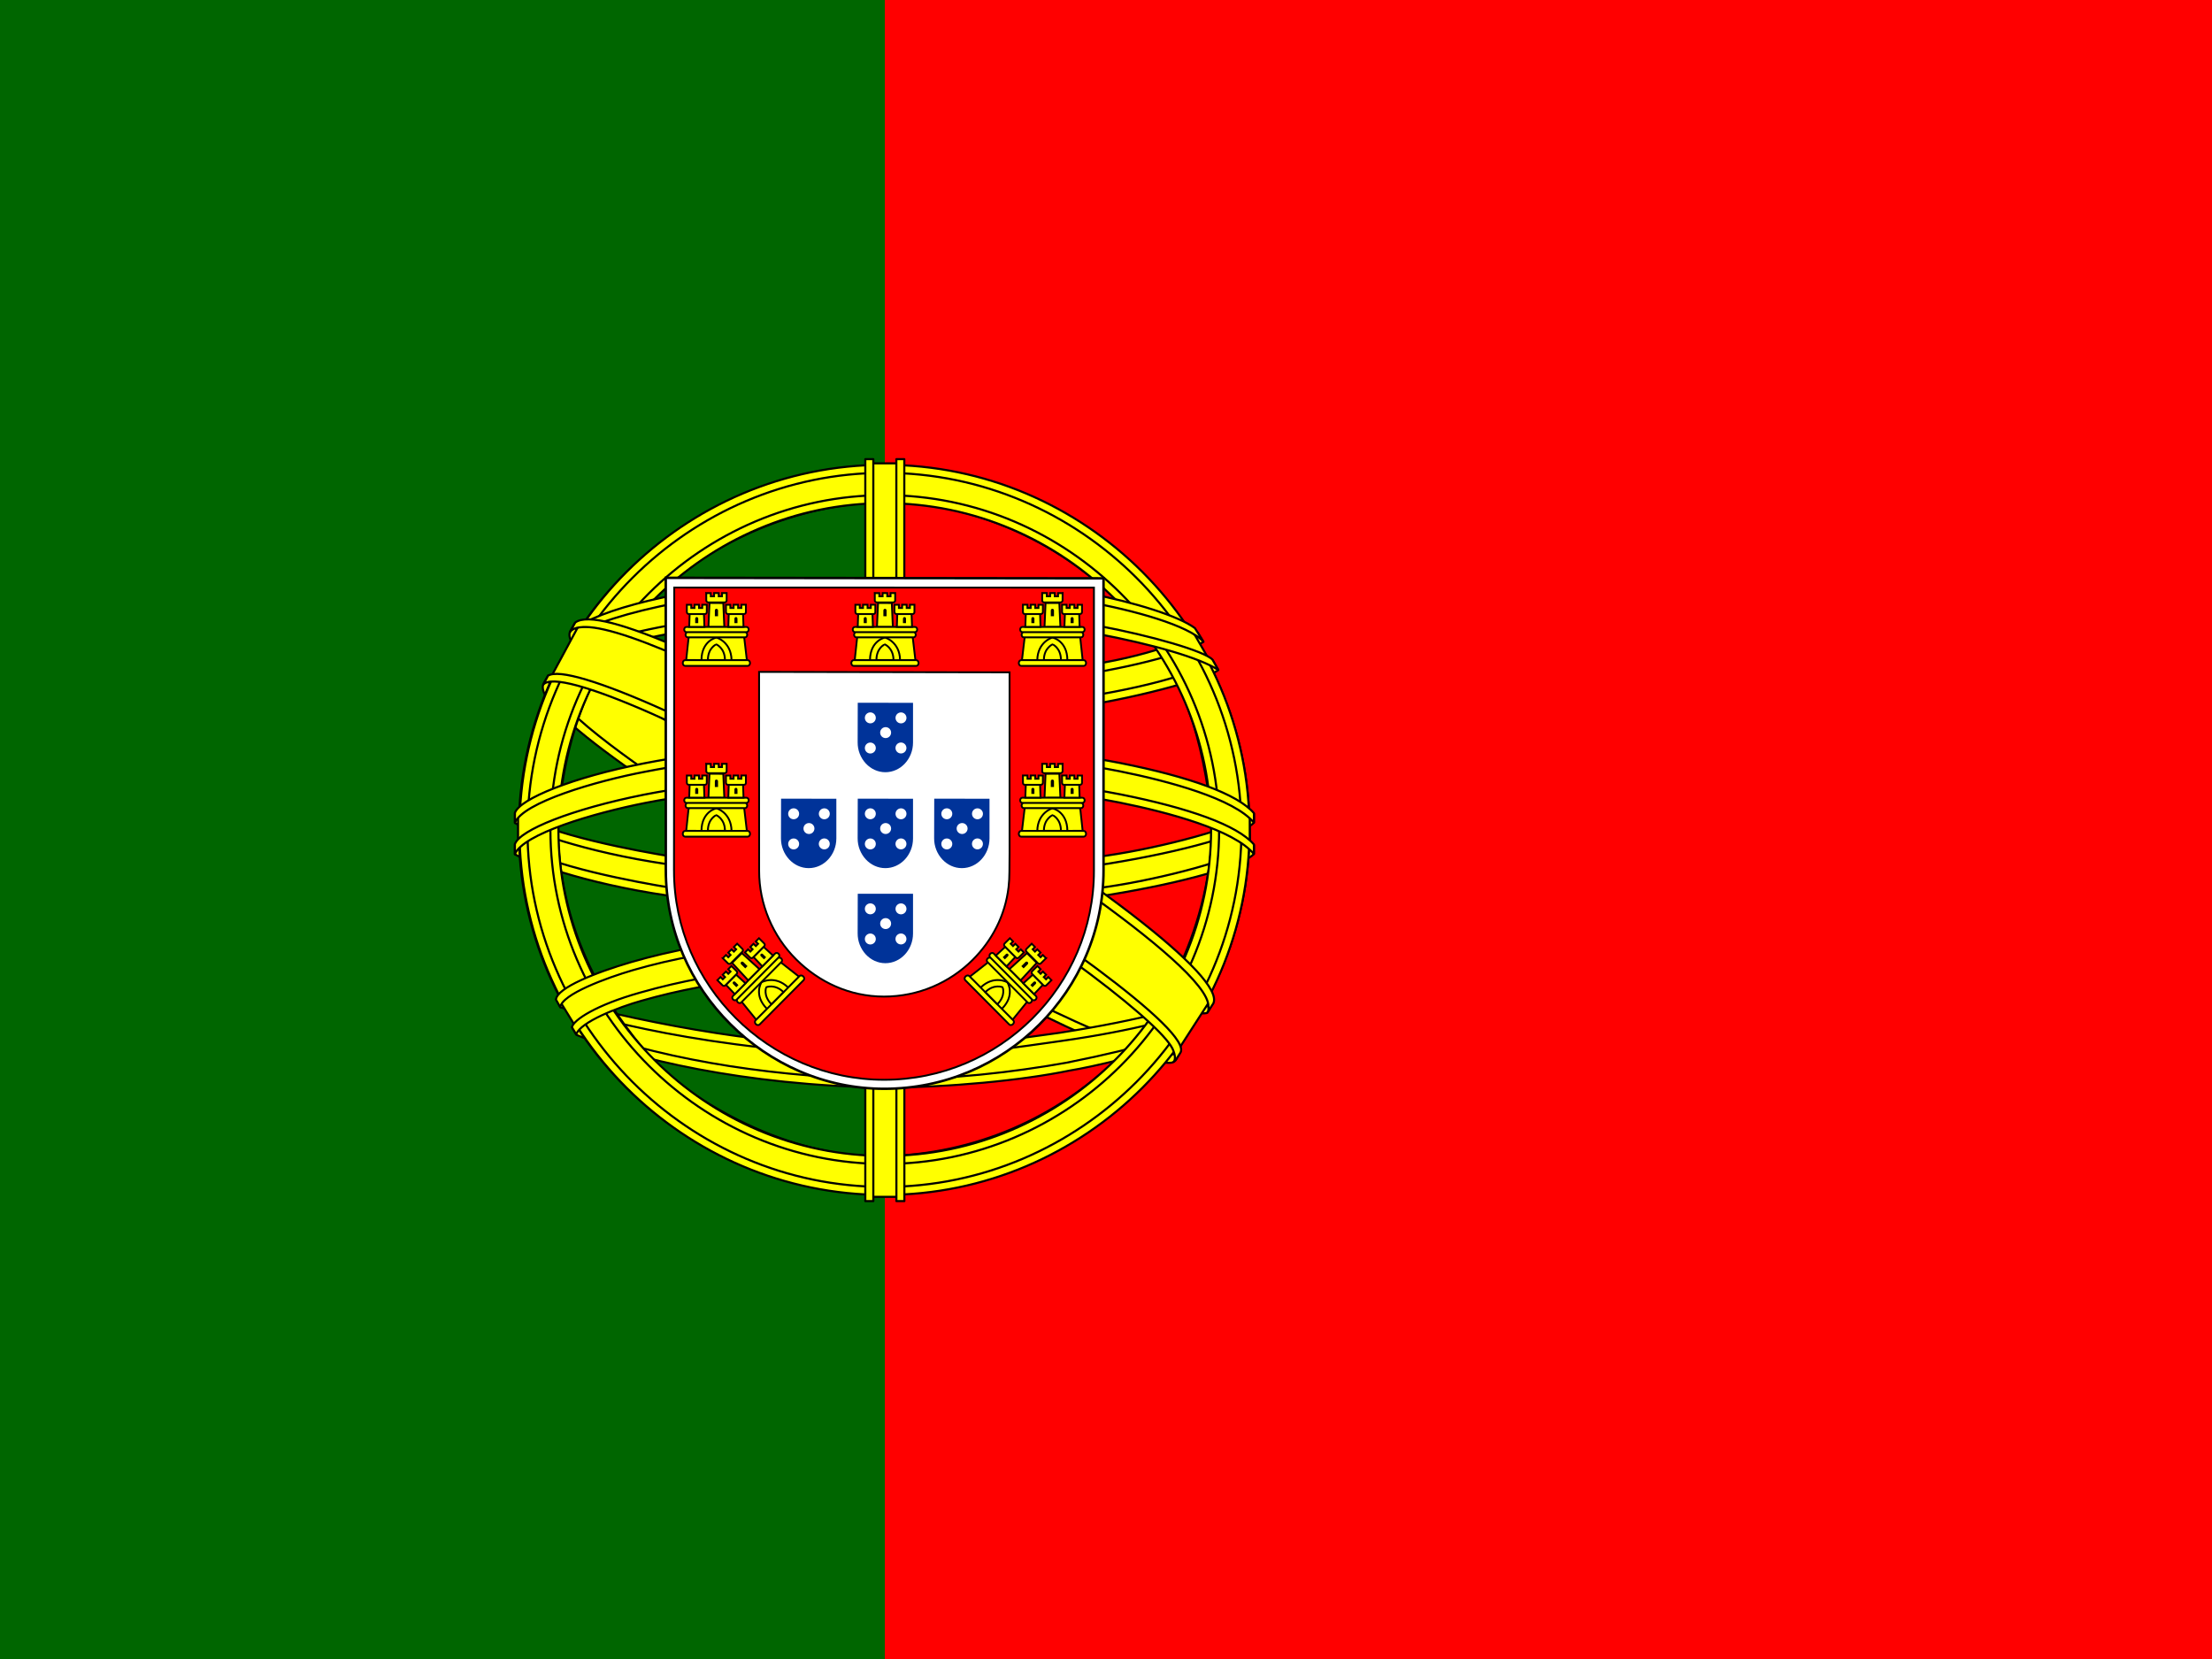
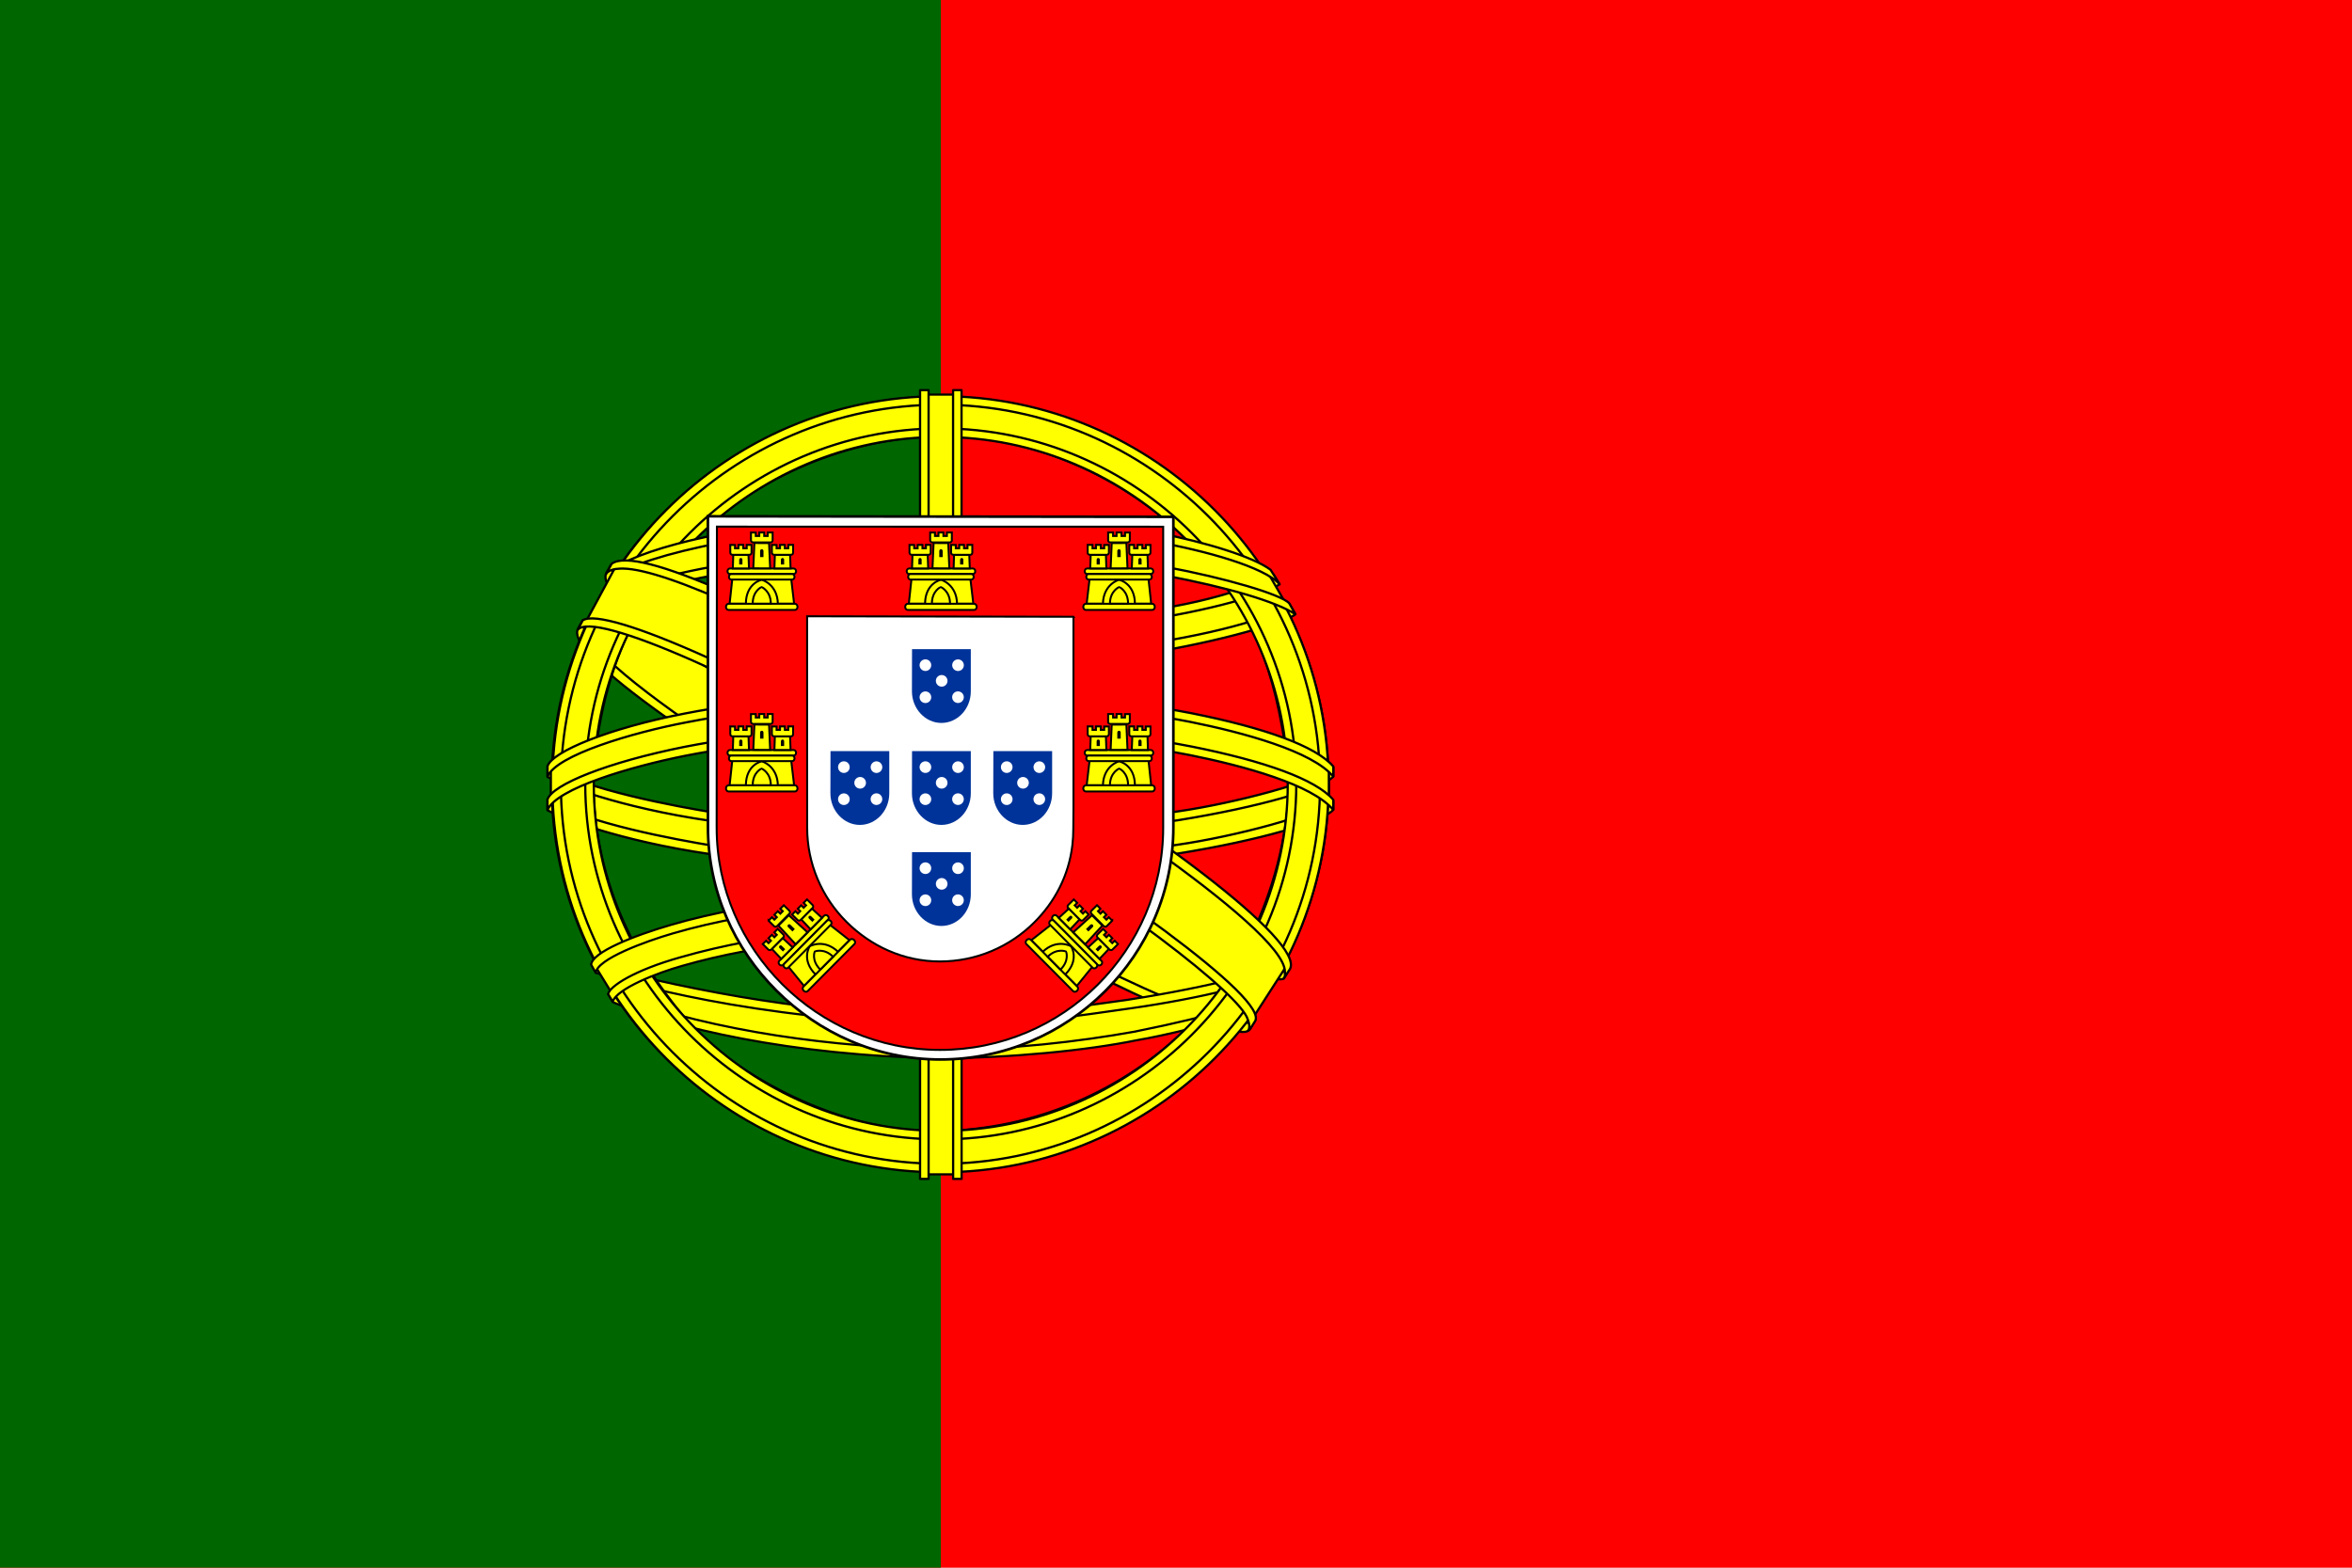
- <svg xmlns="http://www.w3.org/2000/svg" xmlns:xlink="http://www.w3.org/1999/xlink" height="480" width="640" viewBox="0 0 640 480">
-   <path fill="red" d="M256 0h384v480H256z" />
-   <path fill="#060" d="M0 0h256v480H0z" />
-   <g fill="#ff0" fill-rule="evenodd" stroke="#000" stroke-width=".573" stroke-linecap="round" stroke-linejoin="round">
-     <path d="M339.456 306.176c-32.224-.97-179.99-93.205-181.003-107.893l8.16-13.608c14.657 21.297 165.717 110.998 180.555 107.82l-7.712 13.677" stroke-width=".611" />
-     <path d="M164.896 182.827c-2.89 7.78 38.56 33.406 88.43 63.737 49.87 30.33 92.87 49.073 96.056 46.385.195-.348 1.57-2.71 1.443-2.692-.598.9-2.052 1.184-4.32.53-13.474-3.886-48.614-20.016-92.133-46.406-43.518-26.392-81.38-50.714-87.265-61.047-.41-.716-.7-2.023-.642-3.04h-.143l-1.253 2.19-.173.342zm175.317 123.776c-.546.99-1.565 1.024-3.5.812-12.053-1.334-48.628-19.12-91.906-45.028-50.358-30.144-91.947-57.61-87.435-64.79l1.228-2.17.242.076c-4.058 12.165 82.077 61.417 87.148 64.557 49.84 30.877 91.856 48.908 95.575 44.222l-1.353 2.326v-.002z" stroke-width=".611" />
-     <path d="M256.18 207.18c32.254-.256 72.055-4.41 94.96-13.537l-4.936-8.018c-13.538 7.493-53.557 12.42-90.295 13.157-43.453-.4-74.124-4.446-89.49-14.757l-4.66 8.538c28.25 11.954 57.198 14.493 94.422 14.616" stroke-width=".611" />
-     <path d="M352.47 193.824c-.79 1.26-15.727 6.412-37.732 10.214-14.92 2.274-34.383 4.22-58.67 4.242-23.076.022-41.926-1.62-56.197-3.555-23.1-3.622-35.02-8.66-39.428-10.442.42-.838.692-1.426 1.098-2.21 12.688 5.053 24.666 8.1 38.698 10.258 14.177 1.92 32.8 3.587 55.76 3.566 24.176-.025 43.424-2.117 58.258-4.324 22.565-3.64 34.892-8.324 36.623-10.5l1.593 2.752h-.002zm-4.332-8.13c-2.446 1.963-14.632 6.285-36.073 9.71-14.31 2.05-32.504 3.886-55.75 3.908-22.084.022-40.127-1.466-53.85-3.465-21.775-2.844-33.365-7.974-37.543-9.47.416-.72.84-1.432 1.274-2.148 3.25 1.636 14.435 6.176 36.508 9.303 13.568 1.924 31.638 3.358 53.613 3.335 23.136-.023 41.123-1.894 55.34-3.934 21.553-2.965 33.15-8.477 34.91-9.857l1.572 2.614v.003zm-197.866 60.343c19.838 10.67 63.9 16.047 105.594 16.417 37.963.06 87.42-5.868 105.916-15.67l-.51-10.678c-5.785 9.042-58.786 17.716-105.818 17.36-47.033-.354-90.707-7.618-105.266-17.022l.084 9.59" stroke-width=".611" />
-     <path d="M362.795 244.5v2.548c-2.78 3.324-20.208 8.347-42.066 11.885-16.635 2.55-38.323 4.474-65.347 4.474-25.673 0-46.147-1.83-62.024-4.268-25.1-3.656-41.152-10.056-44.375-11.966l.015-2.97c9.68 6.435 35.905 11.142 44.71 12.584 15.775 2.42 36.127 4.238 61.672 4.238 26.898 0 48.463-1.91 64.994-4.444 15.68-2.266 38.02-8.157 42.418-12.08zm.01-9.057v2.547c-2.778 3.32-20.208 8.345-42.065 11.882-16.635 2.55-38.322 4.474-65.346 4.474-25.674 0-46.147-1.828-62.025-4.268-25.098-3.653-41.15-10.053-44.374-11.964l.014-2.97c9.68 6.434 35.905 11.143 44.712 12.582 15.774 2.423 36.126 4.24 61.67 4.24 26.898 0 48.464-1.91 64.994-4.446 15.68-2.265 38.02-8.156 42.418-12.08v.003zM255.776 304.34c-45.623-.27-84.716-12.435-92.97-14.446l6.02 9.424c14.58 6.133 52.718 15.274 87.388 14.262 34.67-1.01 64.97-3.697 86.323-14.092l6.172-9.765c-14.553 6.853-64.074 14.548-92.935 14.618" stroke-width=".611" />
-     <path d="M344.853 297.3a143.02 143.02 0 0 1-2.77 4.086c-10.07 3.55-25.94 7.28-32.636 8.367-13.68 2.818-34.843 4.9-53.625 4.91-40.416-.592-73.5-8.504-89.063-15.253l-1.257-2.16.205-.323 2.13.826c27.678 9.902 58.764 13.853 88.21 14.562 18.71.066 37.436-2.144 52.58-4.852 23.222-4.653 32.612-8.16 35.493-9.75l.734-.41zm5.352-8.826c.023.028.047.054.07.083a287.226 287.226 0 0 1-2.093 3.48c-5.372 1.92-19.95 6.185-41.237 9.162-14.025 1.91-22.743 3.76-50.644 4.302-52.282-1.33-86.132-11.553-94.174-14.075l-1.192-2.286c30.3 7.91 61.25 13.433 95.37 13.997 25.525-.544 36.385-2.424 50.294-4.32 24.823-3.86 37.33-7.946 41.083-9.126a2.845 2.845 0 0 0-.164-.212l2.692-1.005-.002.002z" stroke-width=".587" />
-     <path d="M350.752 237.61c.148 30.013-15.21 56.946-27.582 68.827-17.502 16.81-40.707 27.623-67.807 28.12-30.26.557-58.794-19.17-66.448-27.838-14.963-16.945-27.145-38.462-27.536-67.46 1.853-32.757 14.712-55.574 33.352-71.22 18.64-15.647 43.46-23.268 64.13-22.723 23.847.63 51.705 12.33 70.955 35.554 12.61 15.22 18.072 31.733 20.935 56.74zM255.62 134.847c58.118 0 105.916 47.294 105.916 105.283 0 57.987-47.798 105.283-105.916 105.283-58.117 0-105.52-47.295-105.52-105.284 0-57.99 47.403-105.284 105.52-105.284" stroke-width=".611" />
-     <path d="M255.904 134.485c58.17 0 105.612 47.45 105.612 105.624 0 58.173-47.443 105.62-105.612 105.62-58.17 0-105.612-47.446-105.612-105.62 0-58.176 47.443-105.625 105.612-105.625zM152.617 240.11c0 56.81 46.65 103.297 103.287 103.297 56.637 0 103.29-46.487 103.29-103.298 0-56.814-46.654-103.3-103.29-103.3s-103.287 46.49-103.287 103.3z" stroke-width=".611" />
-     <path d="M255.99 143.264c53.046 0 96.74 43.542 96.74 96.75 0 53.21-43.695 96.75-96.74 96.75-53.046 0-96.74-43.54-96.74-96.75 0-53.208 43.695-96.75 96.74-96.75zm-94.417 96.75c0 51.93 42.645 94.426 94.416 94.426 51.77 0 94.415-42.495 94.415-94.426 0-51.93-42.643-94.426-94.416-94.426-51.772 0-94.417 42.495-94.417 94.426z" stroke-width=".611" />
-     <path d="M260.245 134.06h-9.05l.01 212.223h9.082z" stroke-width=".611" />
-     <path d="M259.34 132.85h2.302l.02 214.666h-2.306l-.016-214.667zm-8.984 0h2.322l.003 214.668h-2.323V132.85z" stroke-width=".611" />
-     <path d="M361.59 244.197v-7.845l-6.39-5.952-36.267-9.6-52.266-5.334-62.934 3.2-44.8 10.667-9.045 6.7v7.846L172.8 233.6l54.4-8.534h52.267l38.4 4.267 26.666 6.4z" stroke-width=".611" />
-     <path d="M255.947 223.755c24.942-.046 49.14 2.363 68.336 6.1 19.807 3.96 33.746 8.913 38.512 14.476l-.006 2.756c-5.748-6.923-24.505-11.998-38.953-14.9-19.05-3.705-43.086-6.098-67.89-6.05-26.174.047-50.546 2.526-69.317 6.19-15.06 2.987-35.147 8.924-37.655 14.78v-2.868c1.377-4.053 16.334-10.11 37.316-14.31 18.912-3.69 43.33-6.126 69.657-6.173zm.01-9.06c24.942-.044 49.142 2.366 68.336 6.102 19.807 3.962 33.746 8.913 38.512 14.476l-.005 2.754c-5.748-6.92-24.505-11.997-38.953-14.897-19.048-3.707-43.085-6.1-67.89-6.052-26.174.047-50.427 2.528-69.2 6.188-14.534 2.756-35.44 8.928-37.772 14.784v-2.87c1.377-4.01 16.636-10.284 37.317-14.31 18.91-3.69 43.328-6.124 69.655-6.173zm-.512-46.205c39.306-.196 73.59 5.496 89.275 13.53l5.72 9.9c-13.632-7.348-50.618-14.988-94.937-13.845-36.11.222-74.696 3.975-94.055 14.304l6.83-11.424c15.89-8.24 53.358-12.42 87.17-12.463" stroke-width=".611" />
-     <path d="M255.968 176.66c22.418-.058 44.08 1.206 61.308 4.315 16.043 2.986 31.344 7.467 33.53 9.877l1.698 2.998c-5.32-3.475-18.56-7.343-35.562-10.567-17.073-3.21-38.72-4.272-61.013-4.213-25.305-.087-44.963 1.25-61.835 4.19-17.843 3.34-30.223 8.11-33.277 10.375l1.662-3.168c5.934-3.028 15.35-6.677 31.172-9.525 17.447-3.187 37.315-4.143 62.317-4.28zm-.01-9.05c21.454-.055 42.637 1.14 59.15 4.11 13.022 2.534 25.9 6.492 30.617 10.014l2.48 3.942c-4.217-4.688-20.09-9.13-34.105-11.62-16.385-2.825-36.688-3.943-58.142-4.122-22.515.063-43.323 1.442-59.47 4.382-15.403 2.93-25.343 6.402-29.55 9.112l2.183-3.292c5.805-3.056 15.182-5.862 26.99-8.157 16.266-2.962 37.202-4.306 59.85-4.37zm52.469 116.4c-19.433-3.627-38.9-4.154-52.498-3.994-65.502.768-86.662 13.45-89.244 17.29l-4.895-7.98c16.677-12.088 52.345-18.866 94.493-18.173 21.886.358 40.773 1.812 56.66 4.89l-4.518 7.97" stroke-width=".611" />
-     <path d="M255.552 278.89c18.22.273 36.106 1.025 53.37 4.244l-1.252 2.207c-16.033-2.958-33.125-4.09-52.056-4-24.174-.188-48.624 2.07-69.91 8.18-6.717 1.868-17.836 6.186-18.97 9.755l-1.244-2.05c.36-2.11 7.08-6.488 19.642-10.017 24.382-6.982 47.188-8.16 70.42-8.32v.003zm.827-9.17c18.877.354 38.372 1.227 57.322 4.98L312.4 277c-17.112-3.397-33.46-4.53-55.91-4.875-24.25.044-49.974 1.773-73.363 8.573-7.55 2.2-20.583 6.955-21.018 10.72l-1.244-2.203c.283-3.42 11.565-7.88 21.715-10.833 23.57-6.853 49.36-8.615 73.8-8.66z" stroke-width=".587" />
-     <path d="M349.42 290.54l-7.872 12.21-22.615-20.083-58.666-39.467-66.134-36.267-34.336-11.744 7.318-13.57 2.485-1.353 21.333 5.333 70.4 36.267 40.534 25.6L336 272l13.867 16z" stroke-width=".611" />
-     <path d="M158.56 195.51c6.022-4.085 50.282 15.63 96.592 43.556 46.188 28.004 90.322 59.65 86.338 65.57l-1.31 2.062-.6.474c.128-.092.792-.904-.066-3.1-1.968-6.475-33.275-31.457-85.22-62.82-50.64-30.197-92.844-48.397-97.064-43.195l1.33-2.548zm192.47 94.855c3.807-7.522-37.244-38.447-88.14-68.557-52.07-29.51-89.595-46.88-96.45-41.7l-1.522 2.77c-.014.153.055-.188.377-.436 1.246-1.088 3.312-1.015 4.244-1.03 11.802.175 45.51 15.688 92.806 42.802 20.723 12.07 87.542 54.923 87.287 66.975.018 1.034.086 1.248-.304 1.76l1.7-2.584v-.003z" stroke-width=".611" />
+ <svg xmlns="http://www.w3.org/2000/svg" xmlns:xlink="http://www.w3.org/1999/xlink" width="600" height="400">
+   <rect width="600" height="400" fill="#f00" />
+   <rect width="240" height="400" fill="#060" />
+   <g fill="#ff0" fill-rule="evenodd" stroke="#000" stroke-width="0.573" stroke-linecap="round" stroke-linejoin="round">
+     <path d="m318.24,262.04c-30.21-0.91-168.74-87.38-169.69-101.15l7.65-12.757c13.741,19.966,155.36,104.06,169.27,101.08l-7.23,12.823" />
+     <path d="m154.59,146.4c-2.71,7.294,36.149,31.318,82.903,59.754,46.752,28.434,87.065,46.006,90.053,43.486,0.183-0.325,1.47-2.541,1.352-2.523-0.56,0.844-1.923,1.11-4.051,0.497-12.631-3.643-45.575-18.765-86.374-43.506-40.798-24.743-76.294-47.544-81.811-57.232-0.384-0.671-0.657-1.896-0.601-2.849l-0.134-0.002-1.175,2.053-0.161,0.322h-0.001zm164.36,116.04c-0.512,0.93-1.468,0.96-3.282,0.761-11.3-1.251-45.589-17.925-86.162-42.213-47.21-28.26-86.2-54.01-81.97-60.74l1.151-2.035,0.227,0.071c-3.804,11.405,76.948,57.578,81.702,60.522,46.724,28.947,86.115,45.851,89.601,41.458l-1.268,2.181v-0.002z" />
+     <path d="m240.17,169.23c30.237-0.239,67.55-4.132,89.023-12.69l-4.627-7.517c-12.692,7.025-50.21,11.644-84.652,12.335-40.736-0.375-69.49-4.168-83.897-13.835l-4.367,8.005c26.484,11.207,53.623,13.587,88.52,13.703" />
+     <path d="m330.44,156.71c-0.739,1.182-14.743,6.011-35.373,9.575-13.988,2.132-32.234,3.955-55.004,3.978-21.633,0.02-39.305-1.52-52.684-3.333-21.656-3.396-32.833-8.12-36.965-9.79,0.395-0.786,0.649-1.337,1.03-2.071,11.895,4.736,23.124,7.592,36.279,9.616,13.291,1.8,30.75,3.362,52.276,3.342,22.664-0.023,40.709-1.984,54.616-4.053,21.155-3.412,32.711-7.803,34.334-9.842l1.494,2.579h-0.002zm-4.06-7.623c-2.293,1.841-13.718,5.893-33.819,9.103-13.415,1.923-30.472,3.643-52.265,3.664-20.704,0.02-37.619-1.375-50.485-3.249-20.414-2.666-31.279-7.475-35.196-8.878,0.39-0.674,0.787-1.342,1.194-2.014,3.048,1.535,13.533,5.791,34.226,8.722,12.72,1.804,29.661,3.148,50.262,3.127,21.69-0.022,38.553-1.776,51.883-3.688,20.205-2.78,31.077-7.947,32.728-9.241l1.473,2.451v0.002z" />
+     <path d="m140.88,205.66c18.598,10.003,59.905,15.044,98.994,15.391,35.591,0.056,81.958-5.502,99.297-14.69l-0.477-10.012c-5.425,8.477-55.113,16.609-99.206,16.276-44.093-0.333-85.038-7.143-98.687-15.959l0.079,8.991" />
+     <path d="m340.12,204.22,0.001,2.387c-2.606,3.116-18.946,7.825-39.437,11.142-15.595,2.391-35.927,4.194-61.262,4.194-24.069,0-43.263-1.716-58.148-4.001-23.529-3.426-38.579-9.426-41.6-11.217l0.013-2.785c9.075,6.033,33.661,10.447,41.917,11.798,14.788,2.27,33.868,3.973,57.817,3.973,25.216,0,45.434-1.791,60.931-4.166,14.701-2.124,35.644-7.646,39.767-11.324h0.001zm0.01-8.492,0.001,2.387c-2.606,3.114-18.946,7.824-39.437,11.14-15.595,2.391-35.927,4.194-61.262,4.194-24.069,0-43.263-1.714-58.148-4.001-23.529-3.425-38.579-9.425-41.6-11.216l0.013-2.785c9.075,6.032,33.661,10.447,41.917,11.796,14.788,2.272,33.868,3.976,57.817,3.976,25.216,0,45.434-1.792,60.931-4.169,14.701-2.124,35.644-7.646,39.767-11.324l0.001,0.002z" />
+     <path d="m239.79,260.32c-42.772-0.255-79.421-11.659-87.16-13.544l5.643,8.834c13.67,5.75,49.424,14.32,81.927,13.371,32.504-0.948,60.91-3.466,80.928-13.211l5.786-9.155c-13.642,6.425-60.068,13.639-87.125,13.705" />
+     <path stroke-width="0.55" d="m323.3,253.72c-0.85,1.299-1.717,2.582-2.596,3.829-9.442,3.329-24.319,6.824-30.597,7.844-12.824,2.642-32.665,4.594-50.274,4.603-37.89-0.555-68.905-7.972-83.496-14.299l-1.177-2.024,0.192-0.304,1.997,0.774c25.948,9.283,55.091,12.987,82.698,13.652,17.538,0.062,35.095-2.01,49.292-4.549,21.771-4.362,30.574-7.65,33.275-9.14l0.687-0.385h-0.001zm5.017-8.275c0.022,0.026,0.044,0.05,0.065,0.078-0.636,1.073-1.291,2.165-1.962,3.262-5.036,1.8-18.702,5.799-38.659,8.589-13.149,1.791-21.322,3.526-47.479,4.034-49.015-1.247-80.75-10.831-88.289-13.195l-1.117-2.143c28.406,7.415,57.422,12.592,89.408,13.121,23.931-0.51,34.112-2.272,47.152-4.05,23.271-3.619,34.996-7.45,38.515-8.556-0.044-0.064-0.096-0.131-0.154-0.199l2.523-0.943-0.002,0.002z" />
+     <path d="m328.83,197.76c0.139,28.137-14.26,53.386-25.858,64.525-16.408,15.759-38.163,25.896-63.569,26.363-28.37,0.521-55.12-17.974-62.295-26.099-14.028-15.885-25.449-36.057-25.815-63.243,1.738-30.709,13.793-52.1,31.268-66.769s40.743-21.813,60.121-21.302c22.358,0.59,48.475,11.558,66.521,33.332,11.823,14.266,16.943,29.748,19.627,53.193zm-89.186-96.342c54.485,0,99.296,44.338,99.296,98.703,0,54.364-44.811,98.704-99.296,98.704s-98.924-44.339-98.924-98.704,44.439-98.703,98.924-98.703" />
+     <path d="m239.91,101.08c54.534,0,99.011,44.483,99.011,99.022,0,54.538-44.478,99.02-99.011,99.02-54.534,0-99.011-44.481-99.011-99.02s44.478-99.022,99.011-99.022zm-96.832,99.022c0,53.26,43.736,96.842,96.832,96.842,53.097,0,96.833-43.582,96.833-96.842,0-53.262-43.737-96.844-96.833-96.844s-96.832,43.584-96.832,96.844z" />
+     <path d="m239.99,109.31c49.731,0,90.693,40.821,90.693,90.704,0,49.884-40.963,90.703-90.693,90.703s-90.693-40.819-90.693-90.703c0-49.883,40.964-90.704,90.693-90.704zm-88.515,90.703c0,48.685,39.979,88.524,88.515,88.524s88.515-39.839,88.515-88.524c0-48.686-39.978-88.525-88.515-88.525-48.536,0-88.515,39.839-88.515,88.525z" />
+     <path d="m243.98,100.68-8.485,0,0.01,198.96,8.515,0z" />
+     <path d="m243.13,99.546h2.16l0.018,201.25h-2.162l-0.016-201.25zm-8.421,0.002h2.177l0.003,201.25h-2.178v-201.25z" />
+     <path d="m338.99,203.935,0-7.355-5.99-5.58-34-9-49-5-59,3-42,10-8.48,6.28,0,7.357l21.48-9.637,51-8h49l36,4,25,6z" />
+     <path d="m239.95,184.77c23.383-0.043,46.07,2.215,64.065,5.719,18.569,3.712,31.637,8.356,36.105,13.571l-0.005,2.582c-5.388-6.49-22.973-11.248-36.518-13.968-17.858-3.474-40.393-5.717-63.647-5.674-24.538,0.046-47.387,2.37-64.984,5.803-14.12,2.802-32.951,8.368-35.302,13.858v-2.689c1.291-3.8,15.313-9.479,34.984-13.417,17.729-3.457,40.62-5.742,65.302-5.786zm0.01-8.492c23.383-0.042,46.07,2.217,64.065,5.719,18.569,3.714,31.637,8.356,36.105,13.571l-0.005,2.582c-5.388-6.489-22.973-11.247-36.518-13.966-17.858-3.476-40.393-5.718-63.647-5.674-24.538,0.044-47.276,2.37-64.875,5.801-13.626,2.583-33.226,8.37-35.412,13.86v-2.691c1.291-3.759,15.597-9.641,34.985-13.417,17.729-3.457,40.62-5.74,65.302-5.786z" />
+     <path d="m239.48,132.96c36.849-0.184,68.99,5.152,83.695,12.685l5.364,9.279c-12.781-6.888-47.456-14.05-89.005-12.979-33.854,0.208-70.027,3.727-88.176,13.41l6.404-10.709c14.895-7.724,50.022-11.643,81.72-11.684" />
+     <path d="m239.97,140.62c21.017-0.056,41.325,1.13,57.476,4.044,15.041,2.799,29.385,7.001,31.436,9.26l1.59,2.81c-4.988-3.257-17.401-6.884-33.339-9.906-16.006-3.008-36.3-4.005-57.2-3.95-23.722-0.081-42.152,1.171-57.969,3.929-16.728,3.13-28.334,7.601-31.197,9.726l1.558-2.97c5.563-2.838,14.39-6.259,29.223-8.93,16.357-2.988,34.983-3.884,58.423-4.013h-0.001zm-0.009-8.484c20.113-0.053,39.972,1.068,55.452,3.851,12.209,2.377,24.283,6.087,28.704,9.389l2.326,3.695c-3.954-4.395-18.836-8.559-31.974-10.892-15.361-2.649-34.395-3.698-54.508-3.866-21.108,0.059-40.615,1.352-55.752,4.108-14.441,2.748-23.76,6.002-27.703,8.543l2.045-3.087c5.441-2.865,14.232-5.495,25.303-7.646,15.249-2.776,34.876-4.036,56.108-4.095z" />
+     <path d="m289.15,241.26c-18.218-3.401-36.469-3.895-49.217-3.745-61.407,0.72-81.244,12.609-83.665,16.209l-4.589-7.481c15.634-11.332,49.073-17.687,88.587-17.037,20.518,0.336,38.224,1.699,53.119,4.583l-4.236,7.473" />
+     <path stroke-width="0.55" d="m239.58,236.46c17.082,0.255,33.849,0.96,50.033,3.978l-1.172,2.069c-15.031-2.775-31.055-3.837-48.803-3.75-22.663-0.177-45.585,1.939-65.541,7.667-6.297,1.752-16.721,5.801-17.784,9.146l-1.166-1.923c0.336-1.977,6.636-6.081,18.414-9.39,22.858-6.546,44.239-7.649,66.019-7.799v0.002zm0.775-8.596c17.698,0.331,35.975,1.149,53.74,4.668l-1.221,2.154c-16.042-3.185-31.369-4.247-52.415-4.57-22.735,0.041-46.851,1.663-68.778,8.037-7.079,2.062-19.297,6.52-19.704,10.05l-1.166-2.066c0.265-3.206,10.842-7.388,20.358-10.156,22.096-6.424,46.275-8.076,69.186-8.117z" />
+     <path d="M327.58,247.38,320.201,258.829,299,240,244,203,182,169,149.81,157.99,156.67,145.27,159,144l20,5,66,34,38,24,32,23,13,15z" />
+     <path d="m148.65,158.29c5.646-3.829,47.139,14.655,90.555,40.834,43.301,26.254,84.677,55.921,80.942,61.473l-1.228,1.932-0.564,0.445c0.121-0.086,0.743-0.848-0.061-2.906-1.845-6.07-31.195-29.491-79.894-58.895-47.475-28.309-87.041-45.371-90.997-40.494l1.247-2.389h-0.001zm180.44,88.927c3.57-7.052-34.916-36.044-82.632-64.272-48.813-27.666-83.994-43.951-90.42-39.095l-1.428,2.599c-0.012,0.143,0.052-0.177,0.354-0.41,1.169-1.02,3.105-0.951,3.979-0.967,11.065,0.166,42.667,14.709,87.006,40.128,19.428,11.315,82.071,51.491,81.832,62.789,0.017,0.971,0.08,1.171-0.285,1.652l1.594-2.424v-0.002z" />
  </g>
-   <g transform="translate(0 26.667) scale(1.06667)">
-     <path d="M180.6 211.01c0 16.27 6.663 30.987 17.457 41.742 10.815 10.778 25.512 17.58 41.81 17.58 16.38 0 31.246-6.654 42.015-17.39 10.77-10.735 17.443-25.552 17.446-41.88h-.002v-79.19l-118.74-.14.012 79.278h.002z" fill="#fff" stroke="#000" stroke-width=".67" />
-     <path d="M182.82 211.12v.045c0 15.557 6.44 29.724 16.775 40.01 10.354 10.304 24.614 16.71 40.214 16.71 15.68 0 29.91-6.36 40.22-16.625 10.31-10.265 16.698-24.433 16.7-40.044h-.002V134.39l-113.84-.02-.07 76.75m91.022-53.748l.004 48.89-.04 5.173c0 1.36-.082 2.912-.24 4.233-.926 7.73-4.48 14.467-9.746 19.708-6.164 6.136-14.67 9.942-24.047 9.942-9.326 0-17.638-3.938-23.828-10.1-6.35-6.32-10.03-14.986-10.03-23.947l-.013-54.022 67.94.122v.002z" fill="red" stroke="#000" stroke-width=".507" />
-     <g id="e">
-       <g id="d" fill="#ff0" stroke="#000" stroke-width=".5">
-         <path d="M190.19 154.43c.135-5.52 4.052-6.828 4.08-6.847.03-.02 4.232 1.407 4.218 6.898l-8.298-.05" stroke="none" />
-         <path d="M186.81 147.69l-.682 6.345 4.14.01c.04-5.25 3.975-6.124 4.07-6.104.09-.004 3.99 1.16 4.093 6.104h4.152l-.75-6.394-15.022.038v.002zm-.96 6.37h16.946c.357 0 .65.353.65.784 0 .43-.293.78-.65.78H185.85c-.357 0-.65-.35-.65-.78 0-.43.293-.784.65-.784z" />
-         <path d="M192.01 154.03c.018-3.313 2.262-4.25 2.274-4.248 0 0 2.342.966 2.36 4.248h-4.634m-5.8-8.98h16.245c.342 0 .623.318.623.705 0 .387-.28.704-.623.704H186.21c-.342 0-.623-.316-.623-.705 0-.387.28-.705.623-.705zm.34 1.42h15.538c.327 0 .595.317.595.704 0 .388-.268.704-.595.704H186.55c-.327 0-.595-.316-.595-.704 0-.387.268-.704.595-.704zm5.02-10.59l1.227.002v.87h.895v-.89l1.257.005v.887h.896v-.89h1.258l-.002 2.01c0 .317-.254.52-.55.52h-4.41c-.296 0-.57-.236-.57-.525l-.004-1.99zm4.62 2.69l.277 6.45-4.303-.015.285-6.452 3.74.017" />
-         <path id="a" d="M190.94 141.56l.13 3.478h-4.124l.116-3.478h3.88-.002z" />
-         <use height="100%" width="100%" xlink:href="#a" x="10.609" />
-         <path id="b" d="M186.3 139.04l1.2.003v.872h.877v-.892l1.23.004v.89h.88v-.894l1.23.002-.003 2.012c0 .314-.25.518-.536.518h-4.317c-.29 0-.558-.235-.558-.525l-.003-1.99z" />
-         <use height="100%" width="100%" xlink:href="#b" x="10.609" />
-         <path d="M193.9 140.61c-.026-.627.877-.634.866 0v1.536h-.866v-1.536" fill="#000" stroke="none" />
-         <path id="c" d="M188.57 142.84c-.003-.606.837-.618.826 0v1.187h-.826v-1.187" fill="#000" stroke="none" />
-         <use height="100%" width="100%" xlink:href="#c" x="10.641" />
+   <g>
+     <path fill="#fff" stroke="#000" stroke-width="0.67" d="m180.6,211.01c0,16.271,6.663,30.987,17.457,41.742,10.815,10.778,25.512,17.579,41.809,17.579,16.381,0,31.247-6.652,42.016-17.389,10.769-10.735,17.443-25.552,17.446-41.88h-0.002v-79.189l-118.74-0.141,0.012,79.278h0.002z" />
+     <path fill="#f00" stroke="#000" stroke-width="0.507" d="m182.82,211.12v0.045c0,15.557,6.441,29.724,16.775,40.009,10.354,10.305,24.614,16.712,40.214,16.712,15.681,0,29.912-6.361,40.222-16.626,10.308-10.265,16.697-24.433,16.699-40.044h-0.002v-76.826l-113.84-0.018-0.07,76.748m91.022-53.747,0.004,48.891-0.041,5.172h0.001c0,1.361-0.082,2.912-0.241,4.233-0.925,7.729-4.48,14.467-9.745,19.708-6.164,6.136-14.671,9.941-24.047,9.941-9.327,0-17.639-3.938-23.829-10.1-6.35-6.32-10.03-14.986-10.03-23.947l-0.013-54.023,67.94,0.123,0.002,0.002z" />
+     <g id="castle3">
+       <g id="castle" fill="#ff0" stroke="#000" stroke-width="0.5">
+         <path stroke="none" d="m190.19,154.43c0.135-5.521,4.052-6.828,4.081-6.847,0.028-0.018,4.231,1.408,4.217,6.899l-8.298-0.051" />
+         <path d="m186.81,147.69-0.682,6.345,4.141,0.009c0.04-5.249,3.974-6.122,4.069-6.103,0.089-0.005,3.989,1.161,4.093,6.103h4.151l-0.75-6.393-15.022,0.038v0.002z" />
+         <path d="m185.85,154.06h16.946c0.357,0,0.649,0.353,0.649,0.784,0,0.43-0.292,0.781-0.649,0.781h-16.946c-0.357,0-0.649-0.351-0.649-0.781,0-0.431,0.292-0.784,0.649-0.784z" />
+         <path d="m192.01,154.03c0.018-3.313,2.262-4.25,2.274-4.248,0.001,0,2.342,0.967,2.361,4.248h-4.634" />
+         <path d="m186.21,145.05h16.245c0.342,0,0.623,0.318,0.623,0.705,0,0.387-0.28,0.705-0.623,0.705h-16.245c-0.342,0-0.623-0.316-0.623-0.705,0-0.386,0.28-0.705,0.623-0.705z" />
+         <path d="m186.55,146.47h15.538c0.327,0,0.595,0.317,0.595,0.704,0,0.388-0.268,0.705-0.595,0.705h-15.538c-0.327,0-0.595-0.317-0.595-0.705,0-0.387,0.268-0.704,0.595-0.704z" />
+         <path d="m191.57,135.88,1.227,0.002v0.871h0.895v-0.891l1.257,0.004v0.887h0.898v-0.891h1.258l-0.002,2.012c0,0.316-0.254,0.52-0.549,0.52h-4.411c-0.296,0-0.57-0.237-0.571-0.527l-0.003-1.988h0.001z" />
+         <path d="m196.19,138.57,0.277,6.451-4.303-0.016,0.285-6.452,3.741,0.017" />
+         <path id="cp1" d="m190.94,141.56,0.131,3.478-4.126,0.002,0.116-3.479h3.879-0.001z" />
+         <use xlink:href="#cp1" x="10.609" />
+         <path id="cp2" d="m186.3,139.04,1.199,0.003v0.872h0.877v-0.893l1.229,0.004v0.889h0.879v-0.893l1.23,0.002-0.002,2.012c0,0.314-0.249,0.519-0.536,0.519h-4.317c-0.289,0-0.558-0.235-0.559-0.526l-0.003-1.989h0.001z" />
+         <use xlink:href="#cp2" x="10.609" />
+         <path fill="#000" stroke="none" d="m193.9,140.61c-0.026-0.627,0.877-0.634,0.866,0v1.536h-0.866v-1.536" />
+         <path id="cp3" fill="#000" stroke="none" d="m188.57,142.84c-0.003-0.606,0.837-0.618,0.826,0v1.187h-0.826v-1.187" />
+         <use xlink:href="#cp3" x="10.641" />
      </g>
-       <use height="100%" width="100%" xlink:href="#d" y="46.32" />
-       <use height="100%" width="100%" xlink:href="#d" transform="rotate(-45.202 312.766 180.004)" />
+       <use xlink:href="#castle" y="46.32" />
+       <use xlink:href="#castle" transform="matrix(0.7046089,-0.7095959,0.7095959,0.7046089,-35.34146,275.109)" />
    </g>
-     <use height="100%" width="100%" xlink:href="#d" x="45.714" />
-     <use height="100%" width="100%" xlink:href="#e" transform="matrix(-1 0 0 1 479.792 0)" />
-     <g id="f" fill="#fff">
-       <path d="M232.636 202.406v.005a8.34 8.34 0 0 0 2.212 5.69c1.365 1.467 3.245 2.378 5.302 2.378 2.067 0 3.944-.905 5.303-2.365 1.358-1.46 2.202-3.472 2.202-5.693v-10.768l-14.992-.013-.028 10.765" fill="#039" />
+     <use xlink:href="#castle" x="45.714" />
+     <use xlink:href="#castle3" transform="matrix(-1,0,0,1,479.7919,0)" />
+     <g id="quina" fill="#fff">
+       <path fill="#039" d="m232.636,202.406v0.005c0,2.212,0.849,4.227,2.212,5.689,1.365,1.467,3.245,2.378,5.302,2.378,2.067,0,3.944-0.905,5.303-2.365,1.358-1.459,2.202-3.472,2.202-5.693v-10.768l-14.992-0.012-0.027,10.766" />
      <circle cx="236.074" cy="195.735" r="1.486" />
      <circle cx="244.392" cy="195.742" r="1.486" />
      <circle cx="240.225" cy="199.735" r="1.486" />
      <circle cx="236.074" cy="203.916" r="1.486" />
      <circle cx="244.383" cy="203.905" r="1.486" />
    </g>
-     <use height="100%" width="100%" xlink:href="#f" y="-26.016" />
-     <use height="100%" width="100%" xlink:href="#f" x="-20.799" />
-     <use height="100%" width="100%" xlink:href="#f" x="20.745" />
-     <use height="100%" width="100%" xlink:href="#f" y="25.784" />
+     <use xlink:href="#quina" y="-26.016" />
+     <use xlink:href="#quina" x="-20.799" />
+     <use xlink:href="#quina" x="20.745" />
+     <use xlink:href="#quina" y="25.784" />
  </g>
</svg>
